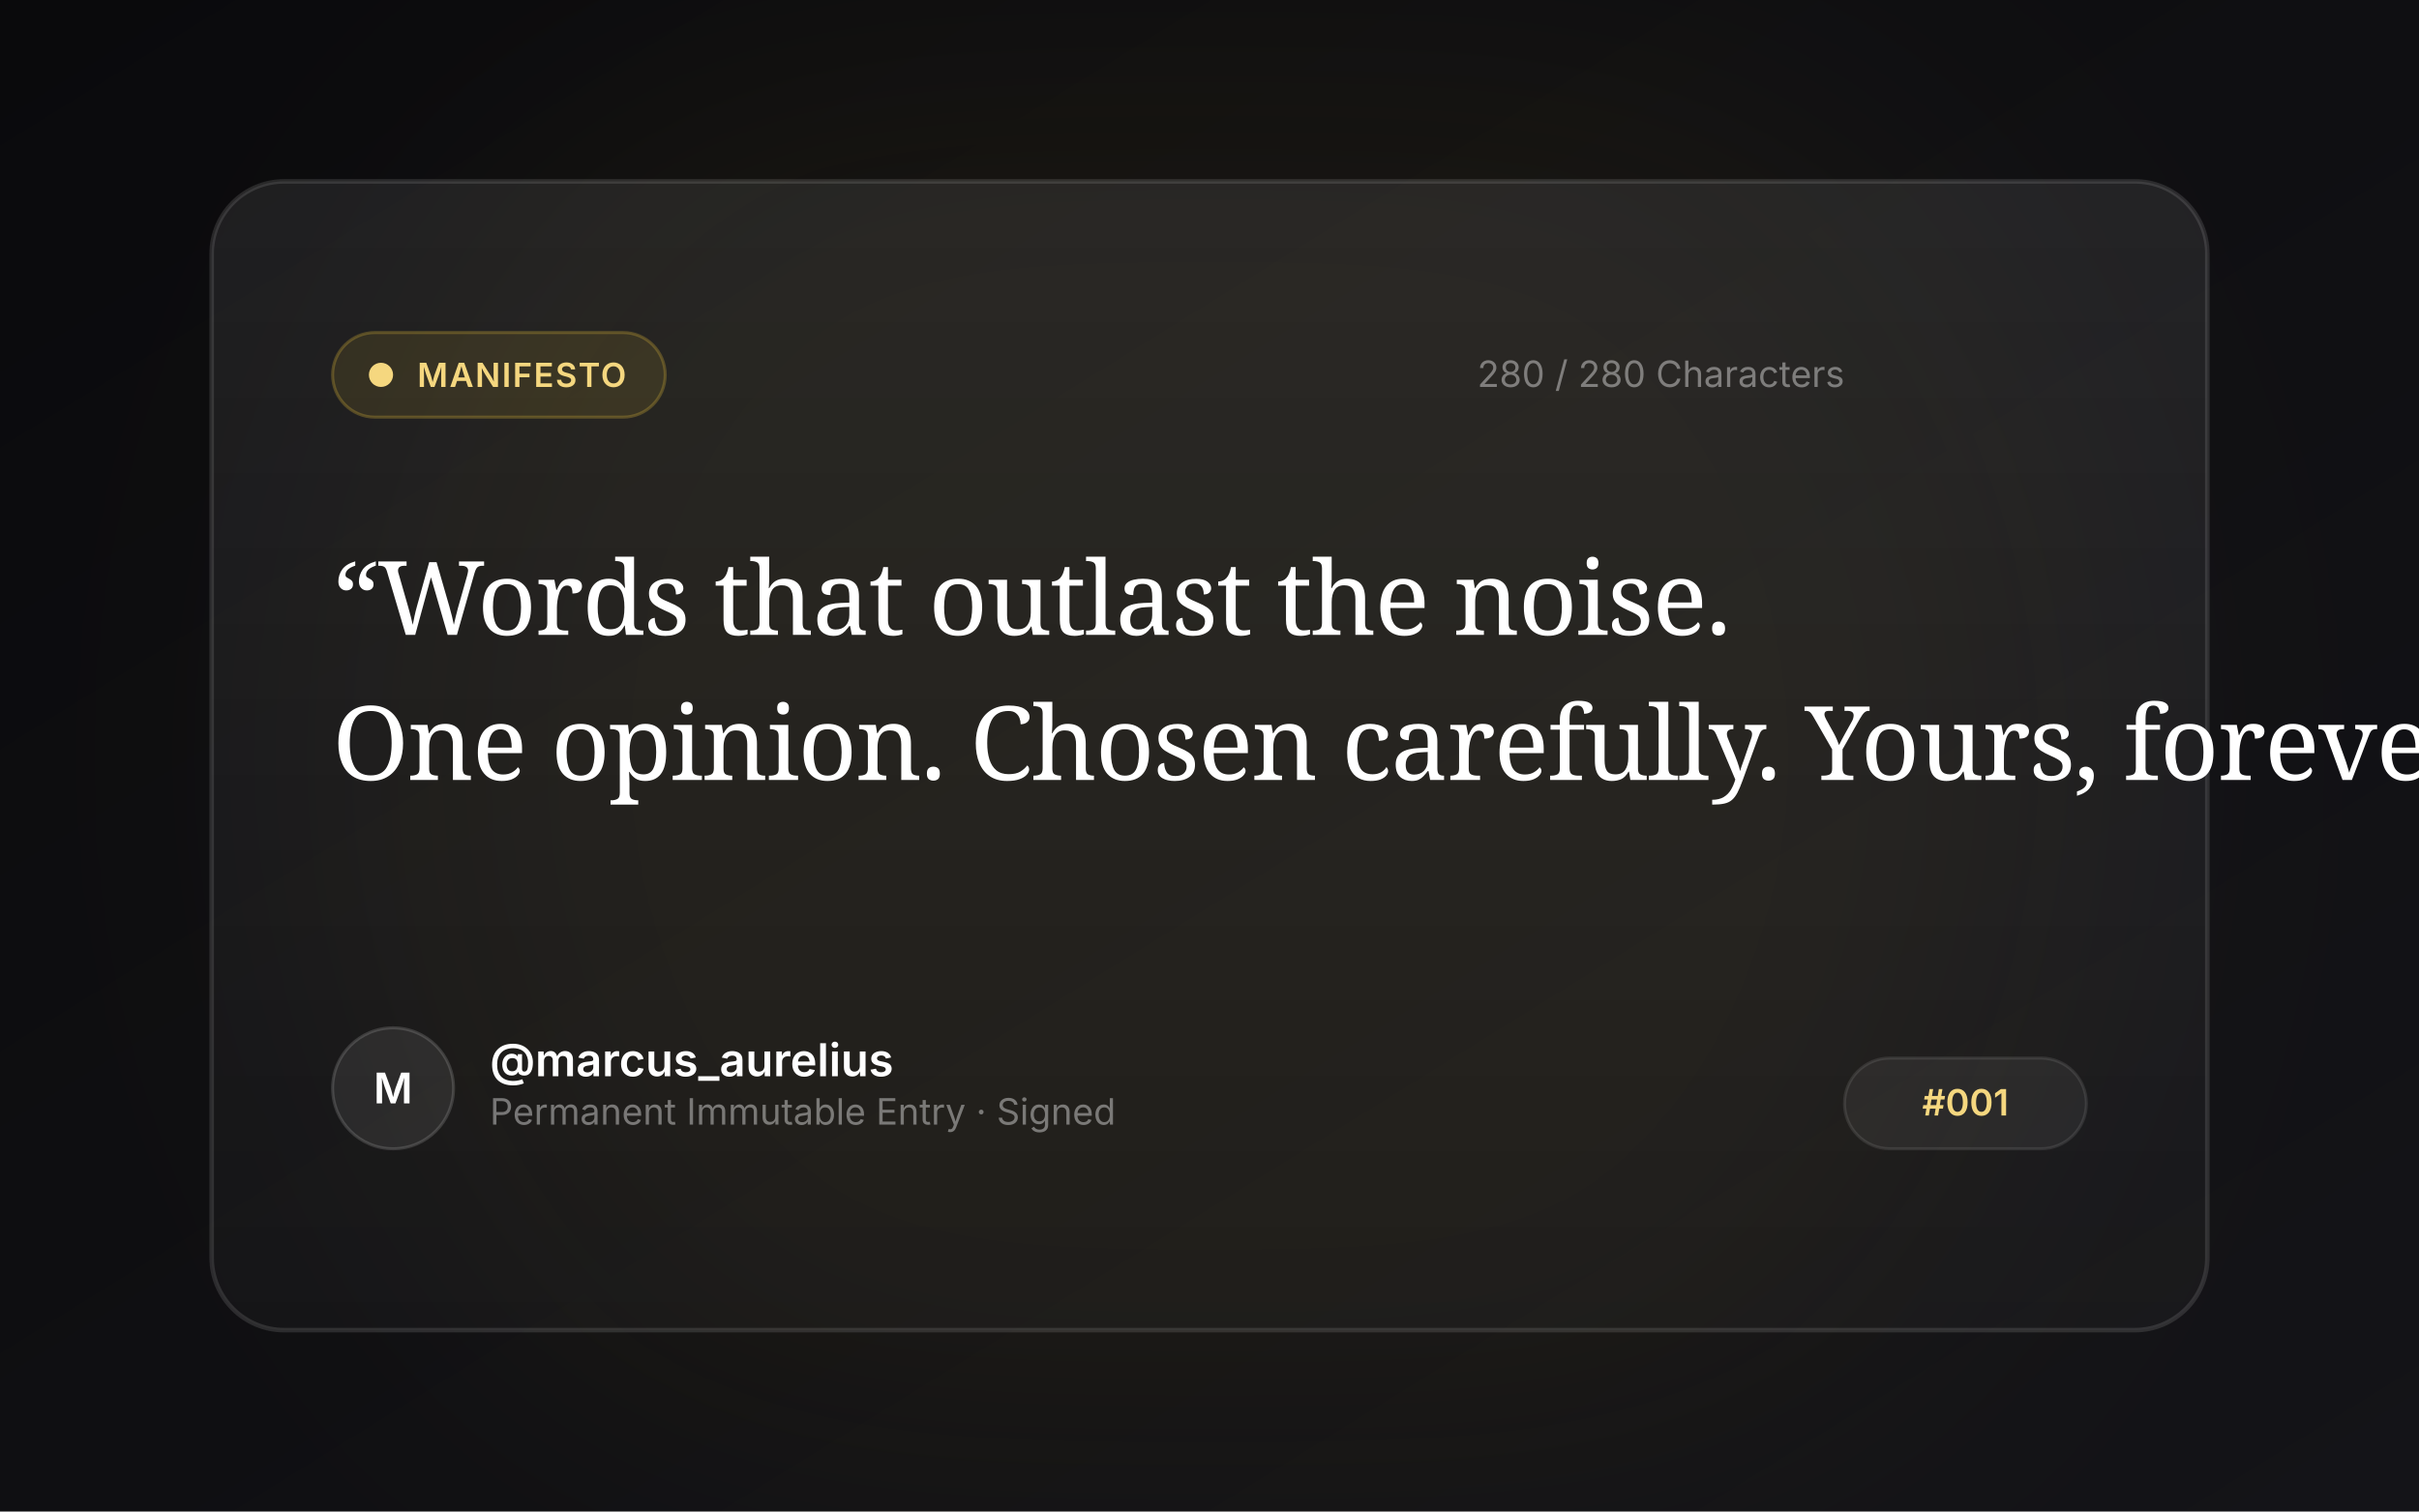
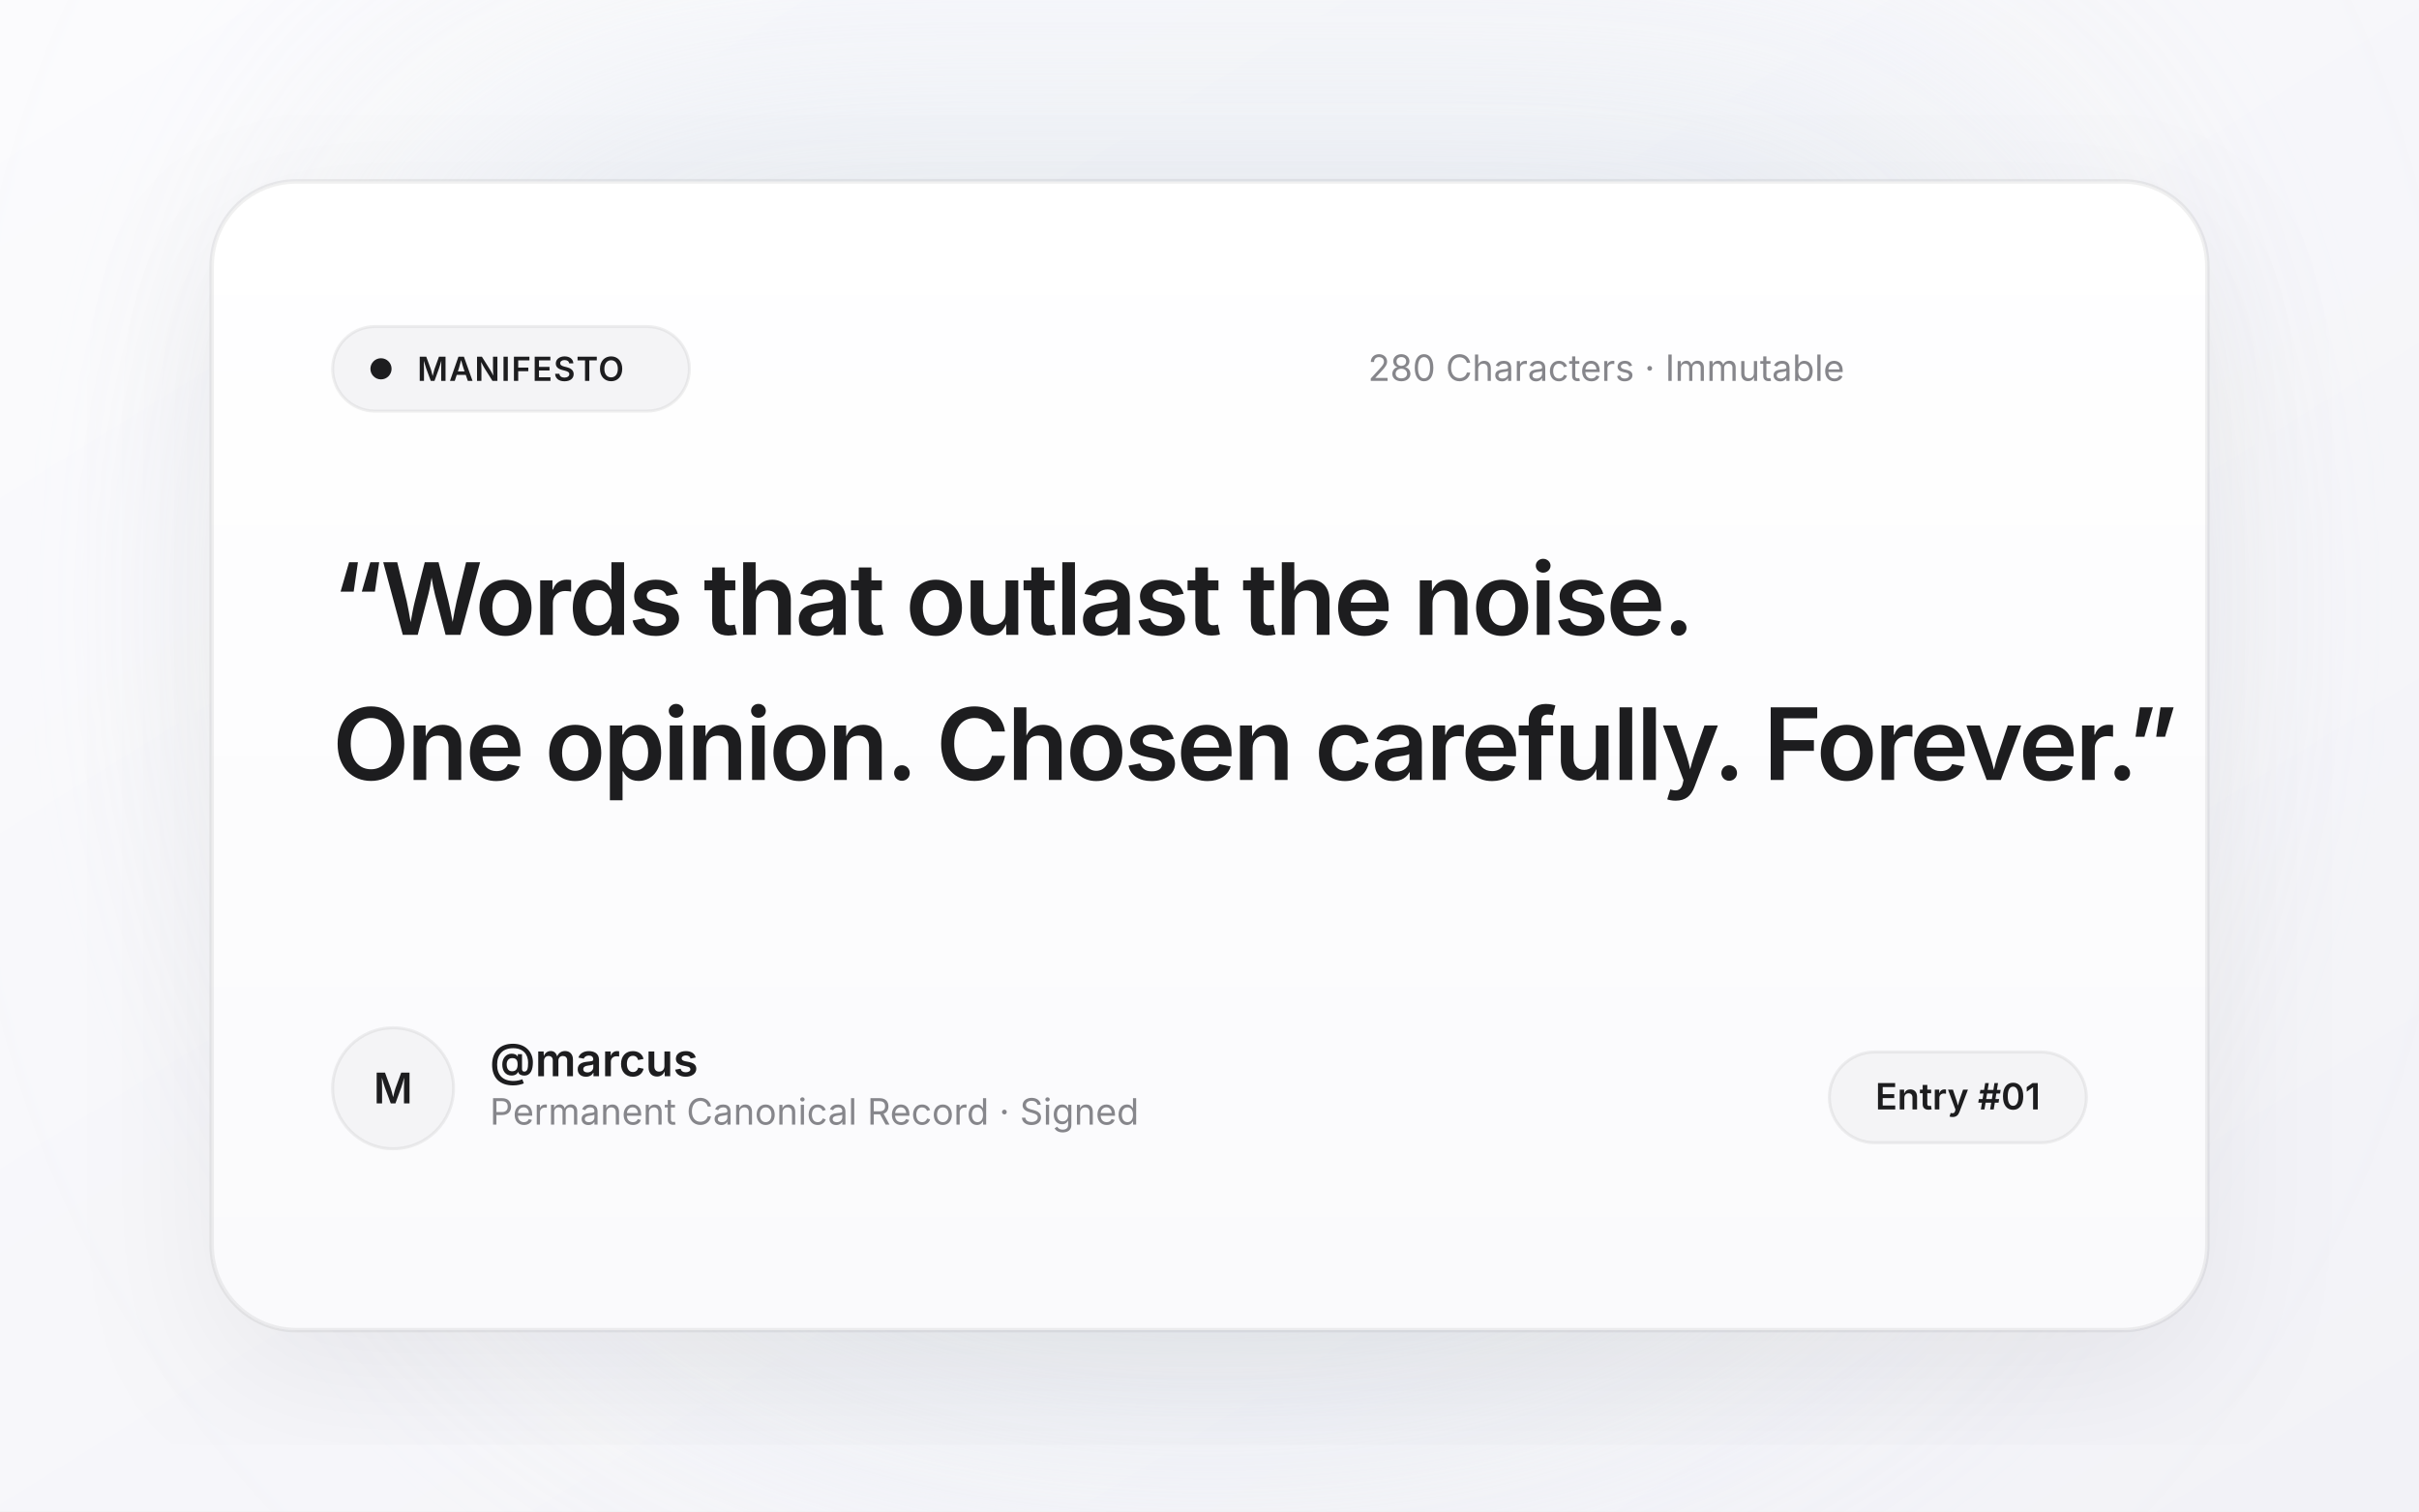
<svg xmlns="http://www.w3.org/2000/svg" viewBox="0 0 800 500" width="100%" height="100%">
  <defs>
-     <linearGradient id="bgGrad" x1="0%" y1="0%" x2="100%" y2="100%">
-       <stop offset="0%" stop-color="#0a0a0c" />
-       <stop offset="100%" stop-color="#141418" />
+     <linearGradient id="appleLightBg" x1="0%" y1="0%" x2="100%" y2="100%">
+       <stop offset="0%" stop-color="#fbfbfd" />
+       <stop offset="100%" stop-color="#f2f2f7" />
    </linearGradient>
-     <linearGradient id="goldGrad" x1="0%" y1="0%" x2="100%" y2="100%">
-       <stop offset="0%" stop-color="#f5d77f" />
-       <stop offset="100%" stop-color="#d4af37" />
+     <linearGradient id="appleGlass" x1="0%" y1="0%" x2="0%" y2="100%">
+       <stop offset="0%" stop-color="#ffffff" />
+       <stop offset="100%" stop-color="#fafafc" />
    </linearGradient>
-     <linearGradient id="cardGlow" x1="0%" y1="0%" x2="0%" y2="100%">
-       <stop offset="0%" stop-color="rgba(255,255,255,0.08)" />
-       <stop offset="100%" stop-color="rgba(255,255,255,0.02)" />
-     </linearGradient>
+     <filter id="softShadow" x="-10%" y="-10%" width="120%" height="120%">
+       <feDropShadow dx="0" dy="16" stdDeviation="24" flood-color="#000000" flood-opacity="0.06" />
+     </filter>
  </defs>
-   <rect width="800" height="500" fill="url(#bgGrad)" />
-   <circle cx="400" cy="250" r="280" fill="#d4af37" opacity="0.06" filter="blur(60px)" />
-   <rect x="70" y="60" width="660" height="380" rx="24" fill="url(#cardGlow)" stroke="rgba(255,255,255,0.12)" stroke-width="1.5" />
-   <g transform="translate(110, 110)">
-     <rect width="110" height="28" rx="14" fill="rgba(212,175,55,0.12)" stroke="rgba(212,175,55,0.3)" stroke-width="1" />
-     <circle cx="16" cy="14" r="4" fill="#f5d77f" />
-     <text x="28" y="18" fill="#f5d77f" font-family="-apple-system, BlinkMacSystemFont, 'SF Pro Display', Inter, sans-serif" font-size="11" font-weight="600" letter-spacing="0.5">MANIFESTO</text>
-     <text x="500" y="18" text-anchor="end" fill="rgba(255,255,255,0.4)" font-family="-apple-system, BlinkMacSystemFont, 'SF Pro Text', Inter, sans-serif" font-size="12">280 / 280 Characters</text>
+   <rect width="800" height="500" fill="url(#appleLightBg)" />
+   <circle cx="400" cy="200" r="280" fill="#e2e8f0" opacity="0.6" filter="blur(60px)" />
+   <rect x="70" y="60" width="660" height="380" rx="28" fill="url(#appleGlass)" stroke="rgba(0,0,0,0.06)" stroke-width="1.5" filter="url(#softShadow)" />
+   <g transform="translate(110, 108)">
+     <rect width="118" height="28" rx="14" fill="#f4f4f6" stroke="rgba(0,0,0,0.06)" stroke-width="1" />
+     <circle cx="16" cy="14" r="3.5" fill="#1d1d1f" />
+     <text x="28" y="18" fill="#1d1d1f" font-family="-apple-system, BlinkMacSystemFont, 'SF Pro Text', Inter, sans-serif" font-size="11" font-weight="600" letter-spacing="0.4">MANIFESTO</text>
+     <text x="500" y="18" text-anchor="end" fill="#86868b" font-family="-apple-system, BlinkMacSystemFont, 'SF Pro Text', sans-serif" font-size="12">280 Characters · Immutable</text>
  </g>
-   <text x="110" y="210" fill="#ffffff" font-family="Georgia, 'DM Serif Display', serif" font-size="34" font-weight="400" letter-spacing="-0.5">
+   <text x="110" y="210" fill="#1d1d1f" font-family="-apple-system, BlinkMacSystemFont, 'SF Pro Display', 'DM Sans', sans-serif" font-size="33" font-weight="600" letter-spacing="-0.8">
    “Words that outlast the noise.
  </text>
-   <text x="110" y="258" fill="#ffffff" font-family="Georgia, 'DM Serif Display', serif" font-size="34" font-weight="400" letter-spacing="-0.5">
-     One opinion. Chosen carefully. Yours, forever.”
+   <text x="110" y="258" fill="#1d1d1f" font-family="-apple-system, BlinkMacSystemFont, 'SF Pro Display', 'DM Sans', sans-serif" font-size="33" font-weight="600" letter-spacing="-0.8">
+     One opinion. Chosen carefully. Forever.”
  </text>
  <g transform="translate(110, 340)">
-     <circle cx="20" cy="20" r="20" fill="rgba(255,255,255,0.08)" stroke="rgba(255,255,255,0.15)" />
-     <text x="20" y="25" text-anchor="middle" fill="#ffffff" font-family="-apple-system, BlinkMacSystemFont, sans-serif" font-size="14" font-weight="600">M</text>
-     <text x="52" y="16" fill="#ffffff" font-family="-apple-system, BlinkMacSystemFont, 'SF Pro Display', sans-serif" font-size="15" font-weight="600">@marcus_aurelius</text>
-     <text x="52" y="32" fill="rgba(255,255,255,0.4)" font-family="-apple-system, BlinkMacSystemFont, sans-serif" font-size="12">Permanent Immutable Entry · Signed</text>
+     <circle cx="20" cy="20" r="20" fill="#f4f4f6" stroke="rgba(0,0,0,0.06)" />
+     <text x="20" y="25" text-anchor="middle" fill="#1d1d1f" font-family="-apple-system, BlinkMacSystemFont, sans-serif" font-size="14" font-weight="600">M</text>
+     <text x="52" y="16" fill="#1d1d1f" font-family="-apple-system, BlinkMacSystemFont, 'SF Pro Display', sans-serif" font-size="15" font-weight="600">@marcus</text>
+     <text x="52" y="32" fill="#86868b" font-family="-apple-system, BlinkMacSystemFont, sans-serif" font-size="12">Permanent Canonical Record · Signed</text>
  </g>
-   <g transform="translate(610, 350)">
-     <rect width="80" height="30" rx="15" fill="rgba(255,255,255,0.06)" stroke="rgba(255,255,255,0.1)" />
-     <text x="40" y="19" text-anchor="middle" fill="#f5d77f" font-family="-apple-system, BlinkMacSystemFont, sans-serif" font-size="12" font-weight="600">#001</text>
+   <g transform="translate(605, 348)">
+     <rect width="85" height="30" rx="15" fill="#f4f4f6" stroke="rgba(0,0,0,0.06)" />
+     <text x="42.5" y="19" text-anchor="middle" fill="#1d1d1f" font-family="-apple-system, BlinkMacSystemFont, 'SF Pro Text', sans-serif" font-size="12" font-weight="600">Entry #01</text>
  </g>
</svg>
